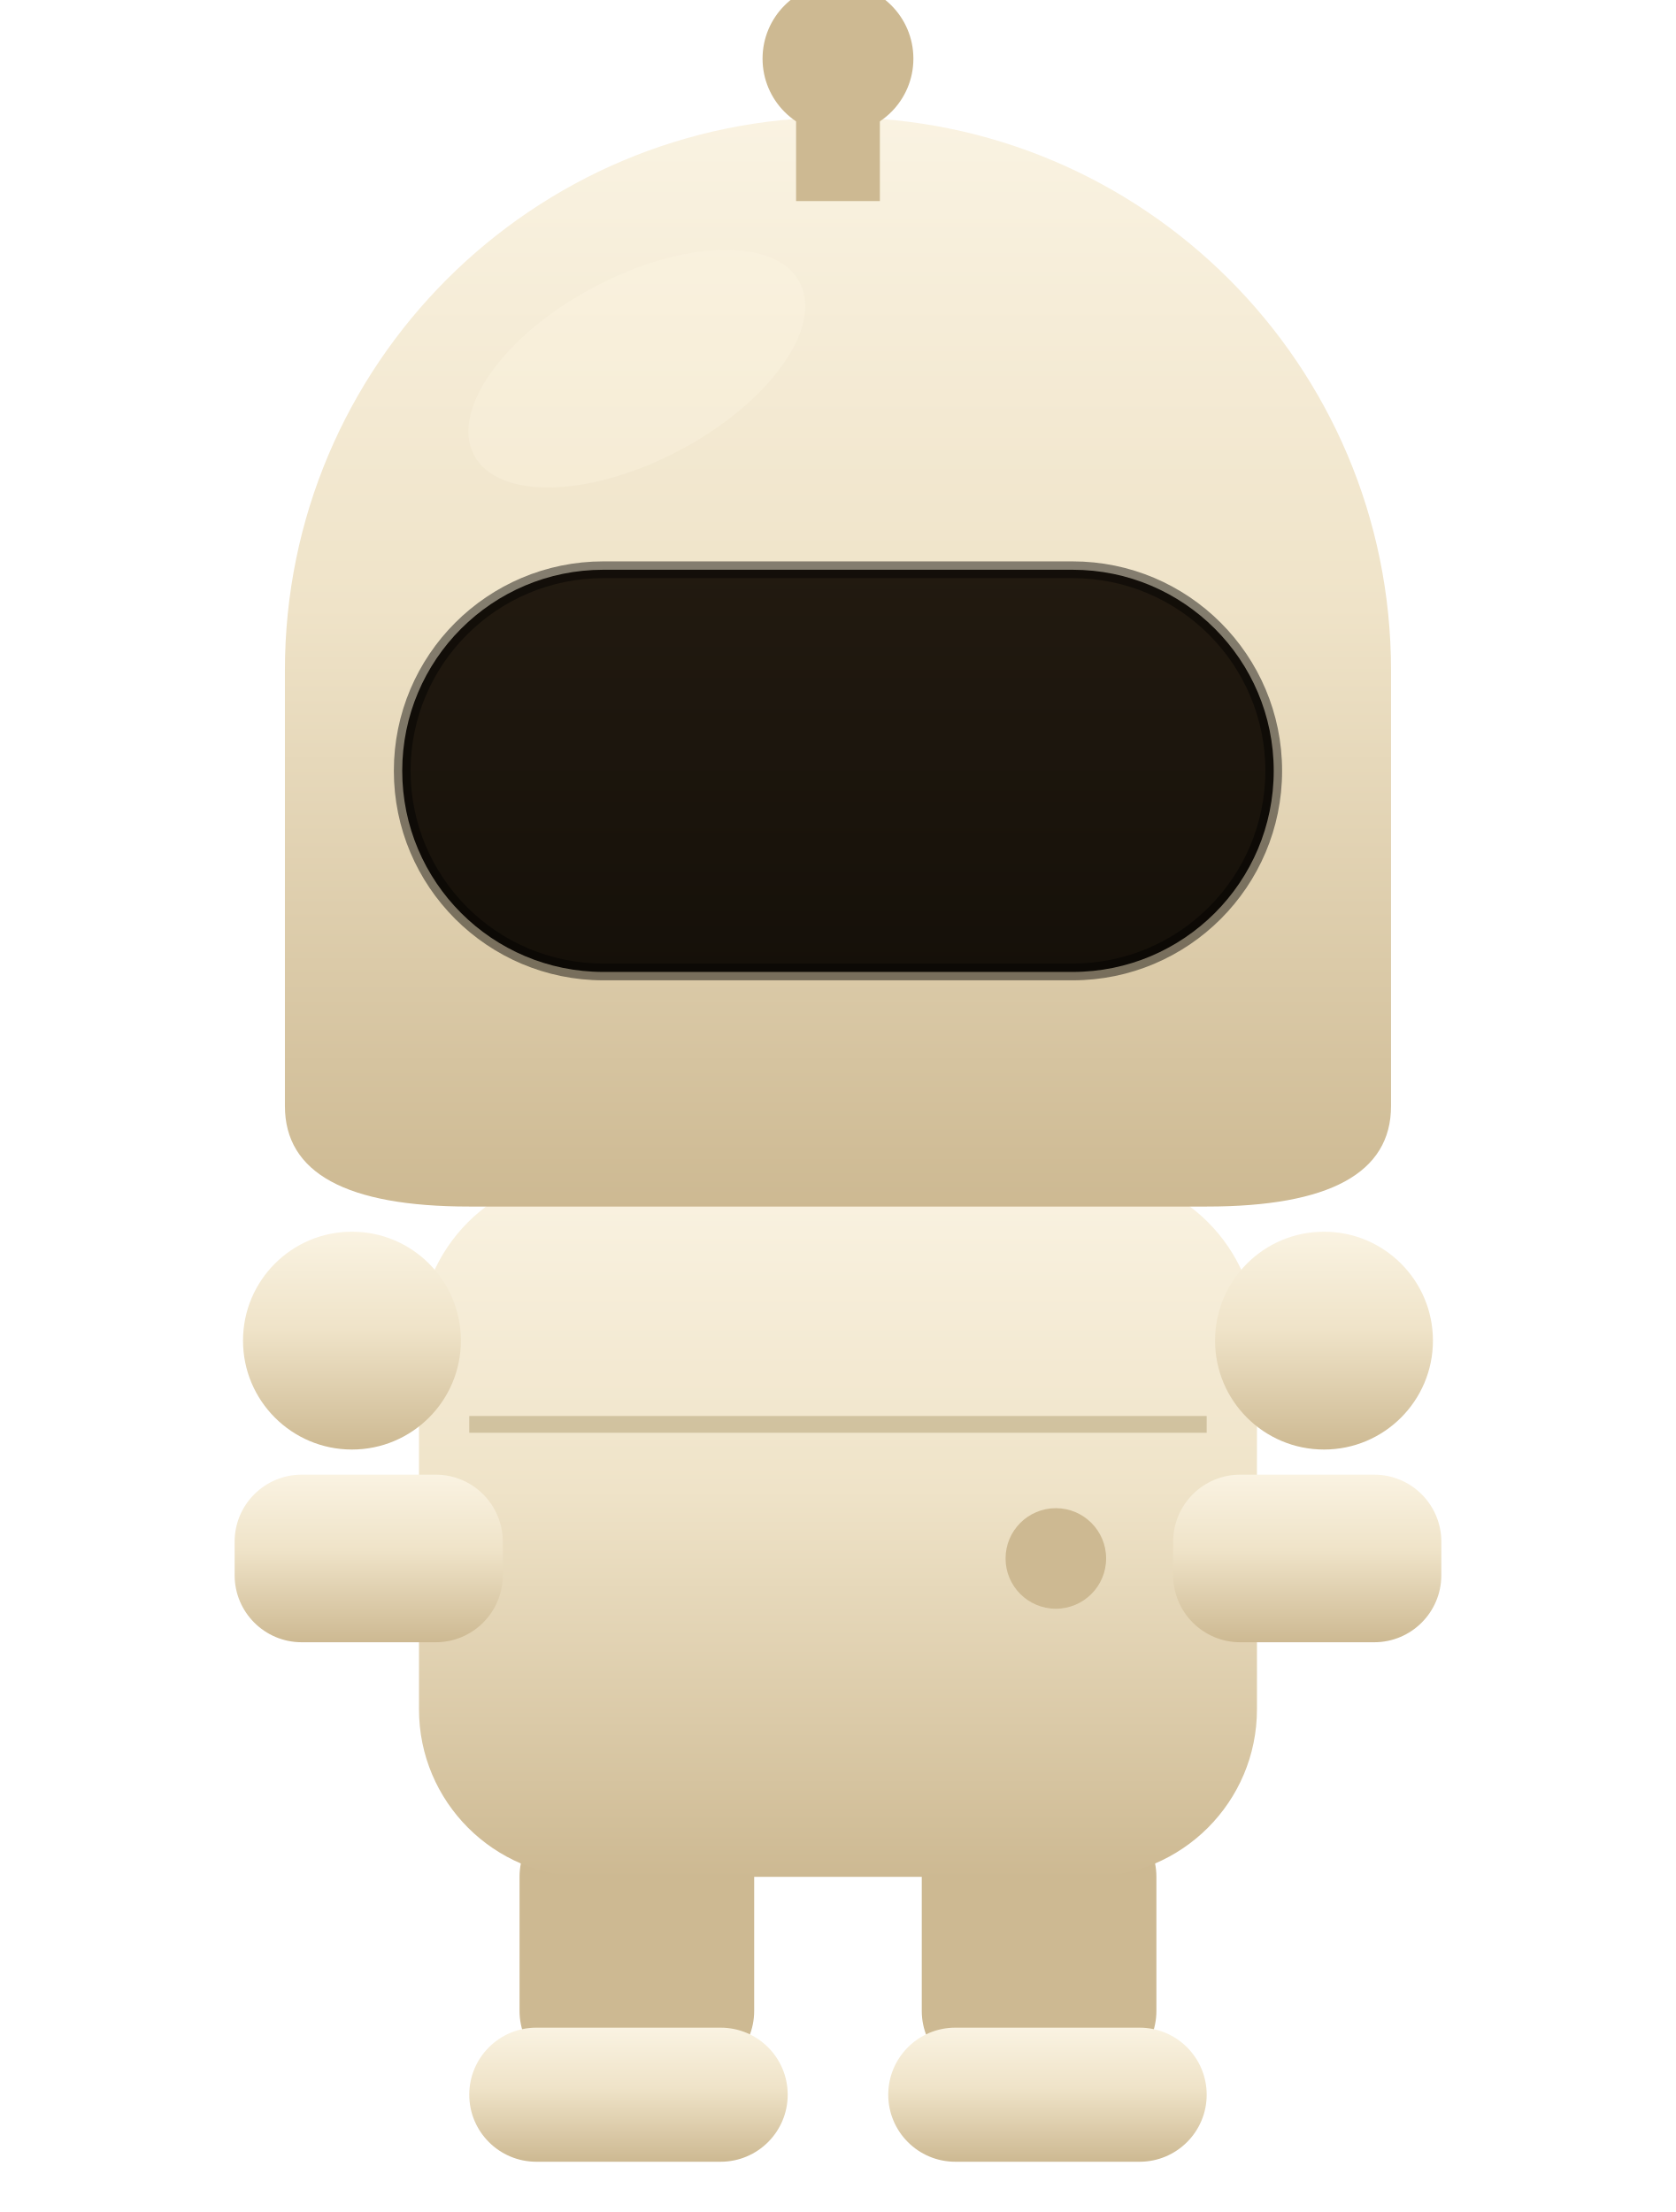
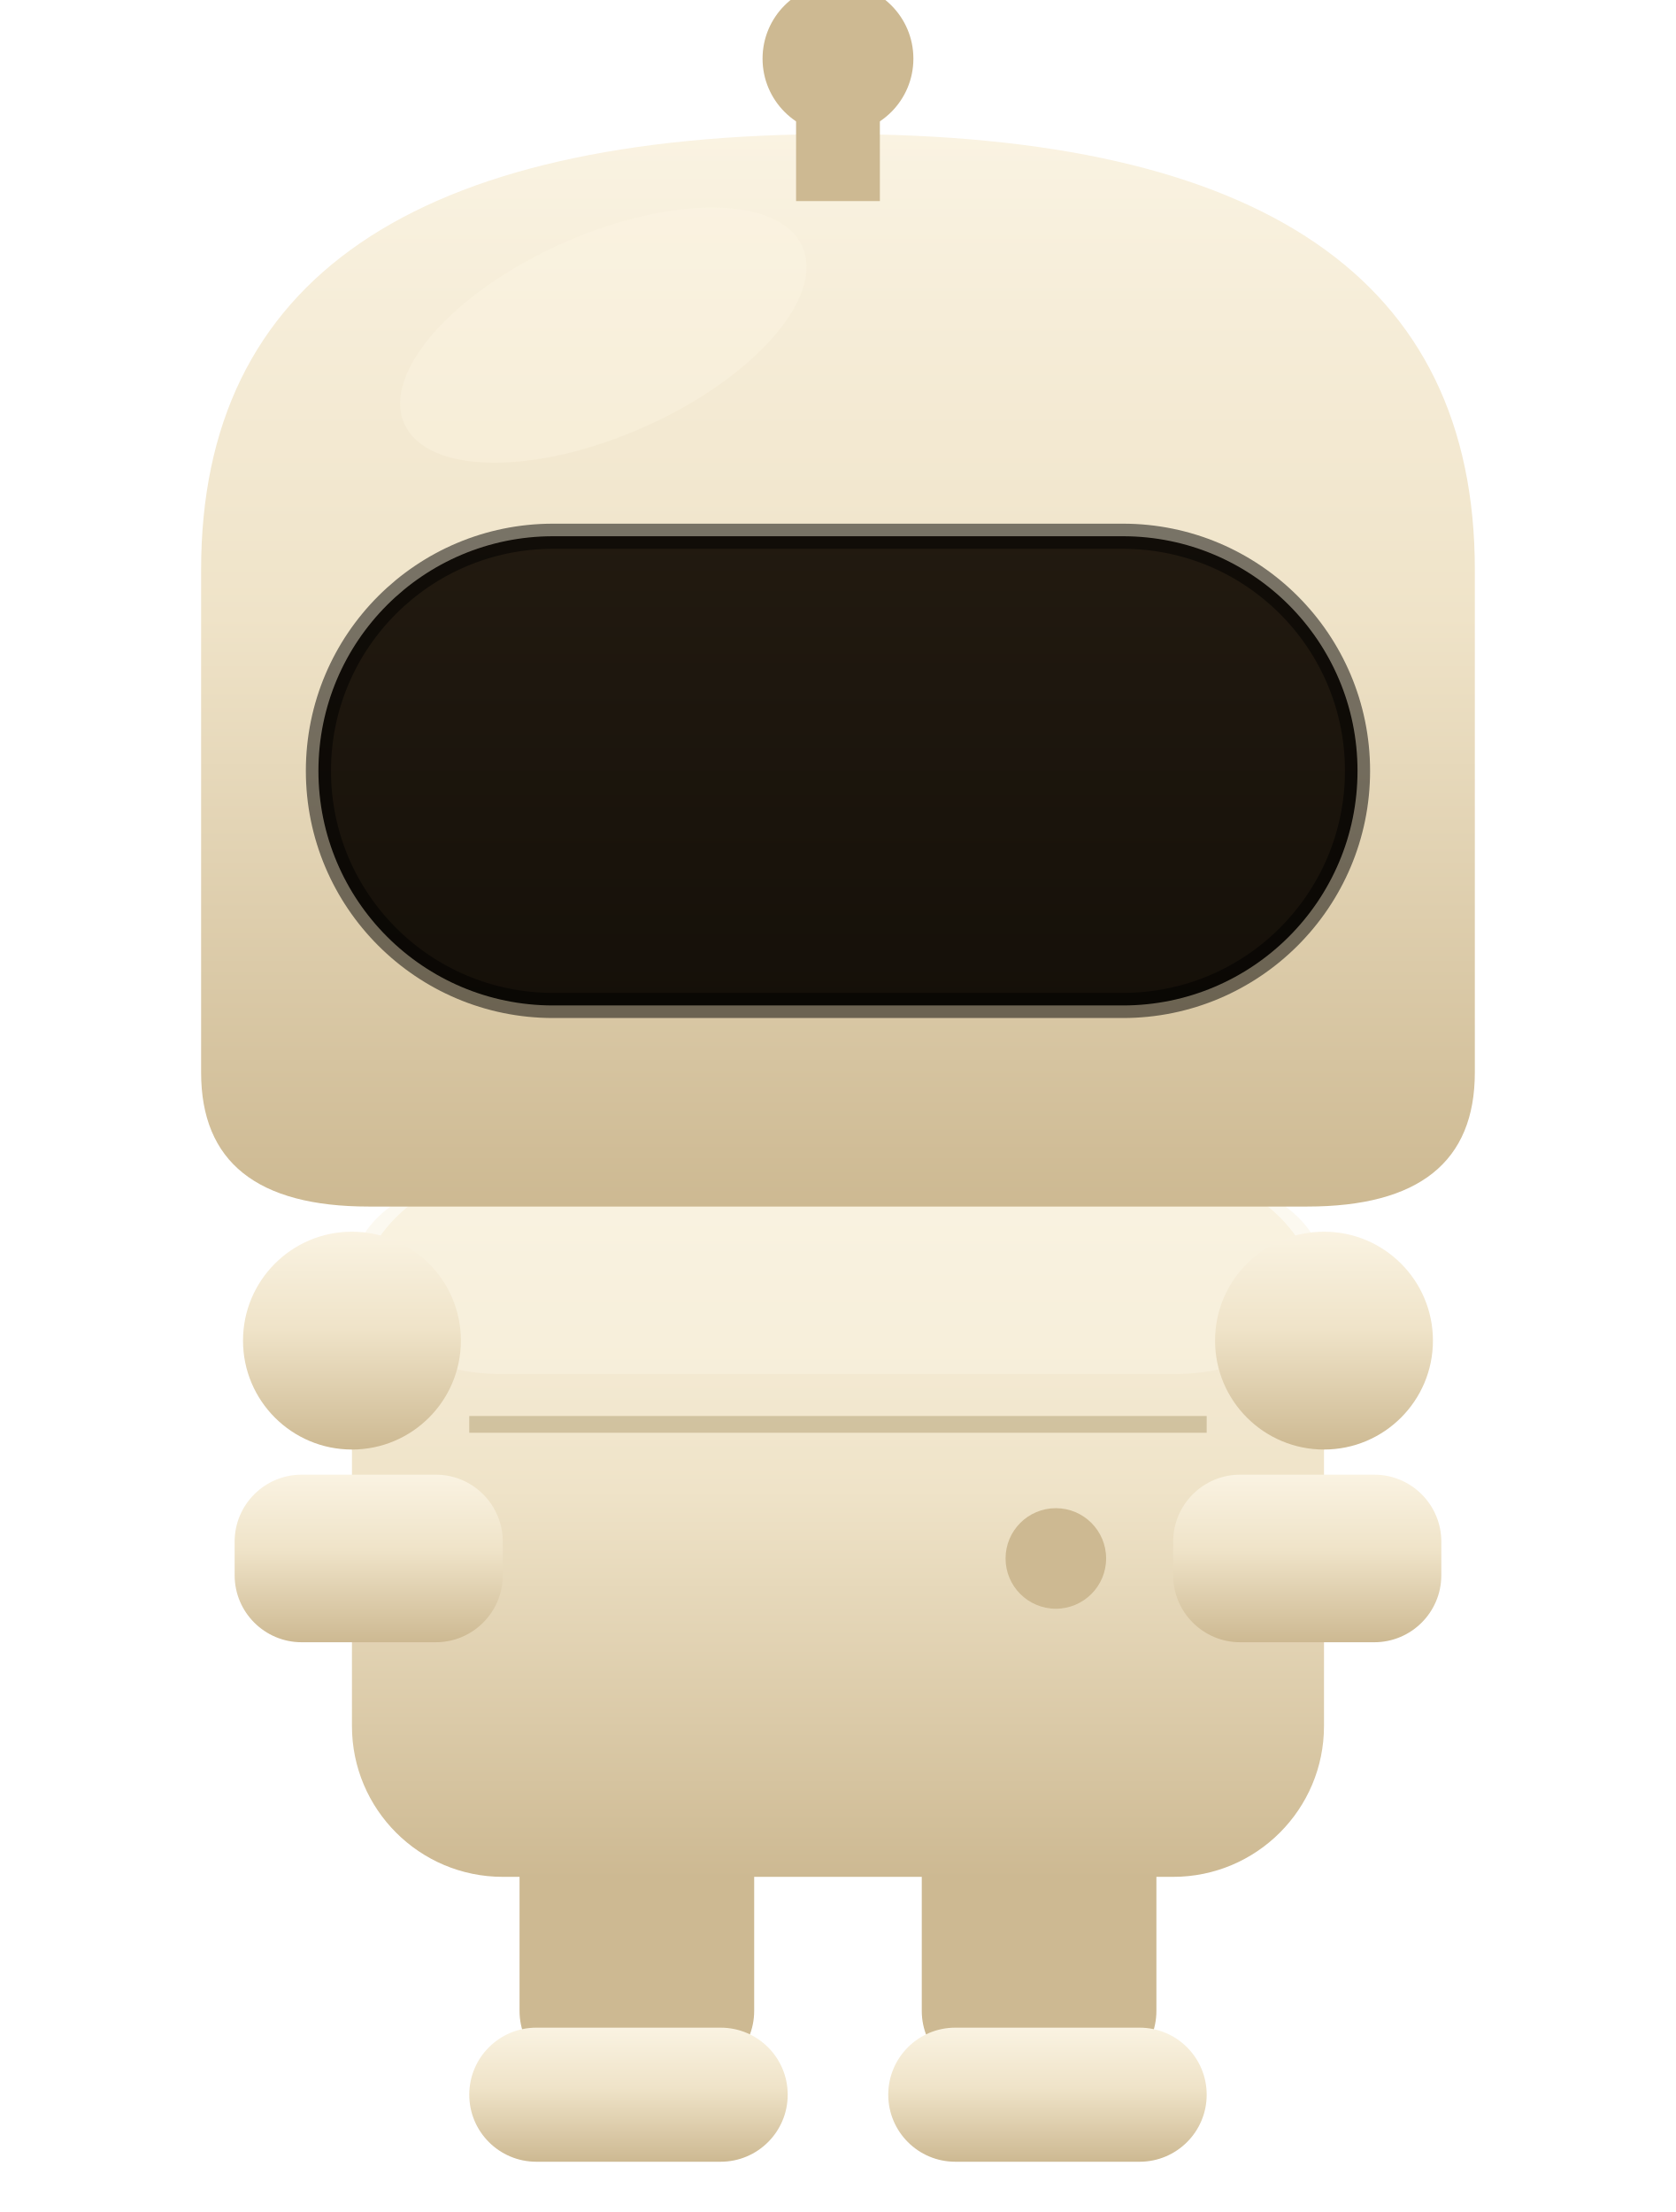
<svg xmlns="http://www.w3.org/2000/svg" viewBox="0 0 100 132">
  <defs>
    <linearGradient id="body" x1="0" y1="0" x2="0" y2="1">
      <stop offset="0" stop-color="#faf3e2" />
      <stop offset="0.45" stop-color="#efe3c8" />
      <stop offset="1" stop-color="#cdb992" />
    </linearGradient>
    <linearGradient id="vis" x1="0" y1="0" x2="0" y2="1">
      <stop offset="0" stop-color="#221a10" />
      <stop offset="1" stop-color="#151009" />
    </linearGradient>
  </defs>
  <rect x="31" y="108" width="14" height="16" rx="4" fill="#cdb992" />
  <rect x="55" y="108" width="14" height="16" rx="4" fill="#cdb992" />
  <rect x="28" y="121" width="19" height="8" rx="4" fill="url(#body)" />
  <rect x="53" y="121" width="19" height="8" rx="4" fill="url(#body)" />
-   <rect x="25" y="70" width="50" height="42" rx="10" fill="url(#body)" />
+   <rect x="21" y="70" width="58" height="42" rx="9" fill="url(#body)" />
+   <rect x="21" y="70" width="58" height="12" rx="9" fill="#faf3e2" opacity="0.5" />
  <line x1="28" y1="85" x2="72" y2="85" stroke="#a08c5a" stroke-opacity="0.4" />
  <circle cx="63" cy="93" r="3" fill="#cdb992" />
  <rect x="14" y="88" width="16" height="10" rx="4" fill="url(#body)" />
  <rect x="70" y="88" width="16" height="10" rx="4" fill="url(#body)" />
  <circle cx="21" cy="80" r="6.5" fill="url(#body)" />
  <circle cx="79" cy="80" r="6.5" fill="url(#body)" />
-   <path d="M17 66 L17 40 A33 33 0 0 1 83 40 L83 66 Q83 72 72 72 L28 72 Q17 72 17 66 Z" fill="url(#body)" />
-   <ellipse cx="38" cy="22" rx="11" ry="5.5" fill="#fff8e6" opacity="0.28" transform="rotate(-28 38 22)" />
-   <rect x="24" y="34" width="52" height="24" rx="12" fill="url(#vis)" stroke="#000" stroke-opacity="0.45" />
+   <path d="M12 64 L12 34 Q12 8 50 8 Q88 8 88 34 L88 64 Q88 72 78 72 L22 72 Q12 72 12 64 Z" fill="url(#body)" />
+   <ellipse cx="36" cy="20" rx="13" ry="6" fill="#fff8e6" opacity="0.3" transform="rotate(-24 36 20)" />
+   <rect x="19" y="32" width="62" height="28" rx="14" fill="url(#vis)" stroke="#000" stroke-opacity="0.5" stroke-width="1.5" />
  <rect x="47.5" y="4" width="5" height="8" fill="#cdb992" />
  <circle cx="50" cy="3.5" r="4.5" fill="#cdb992" />
</svg>
